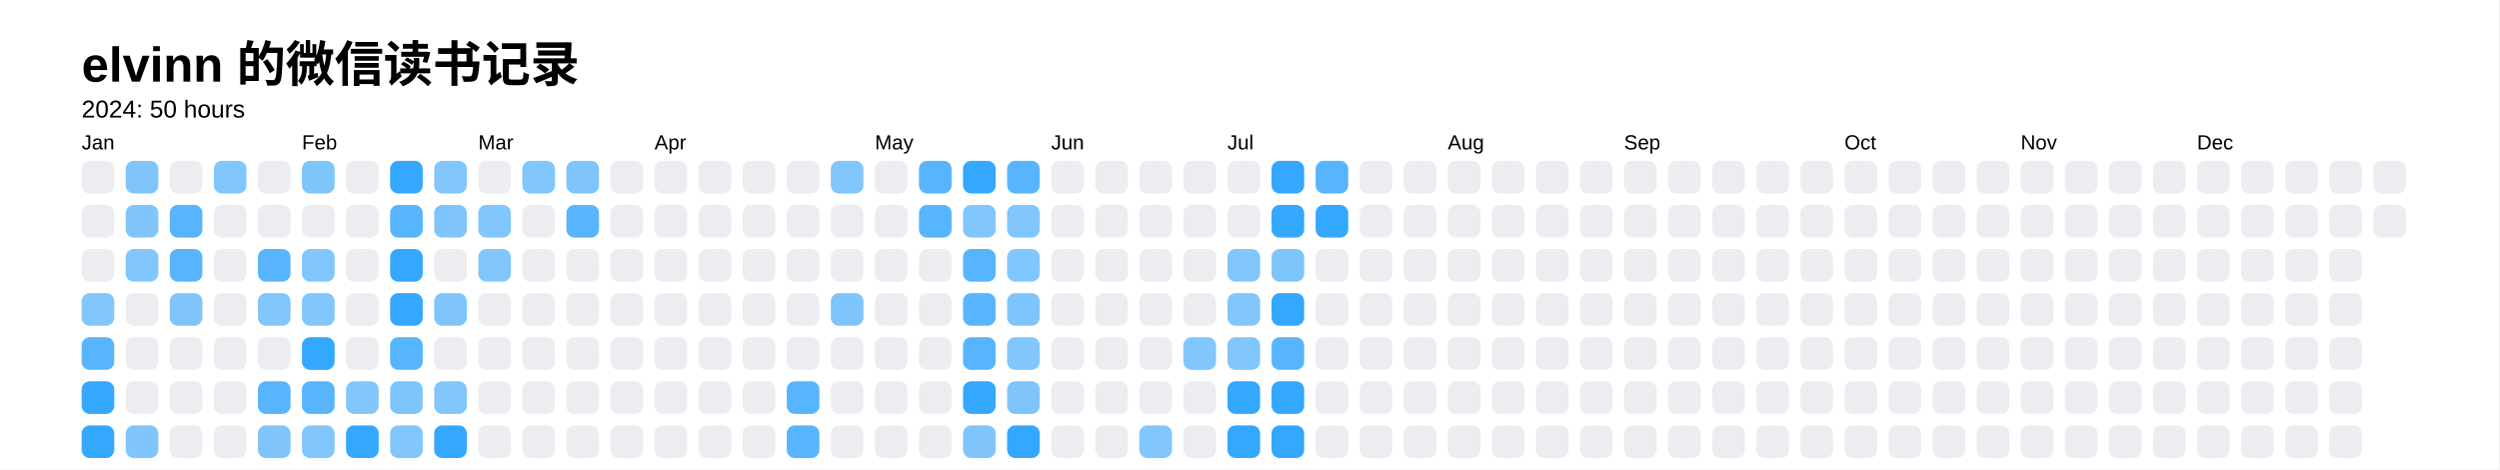
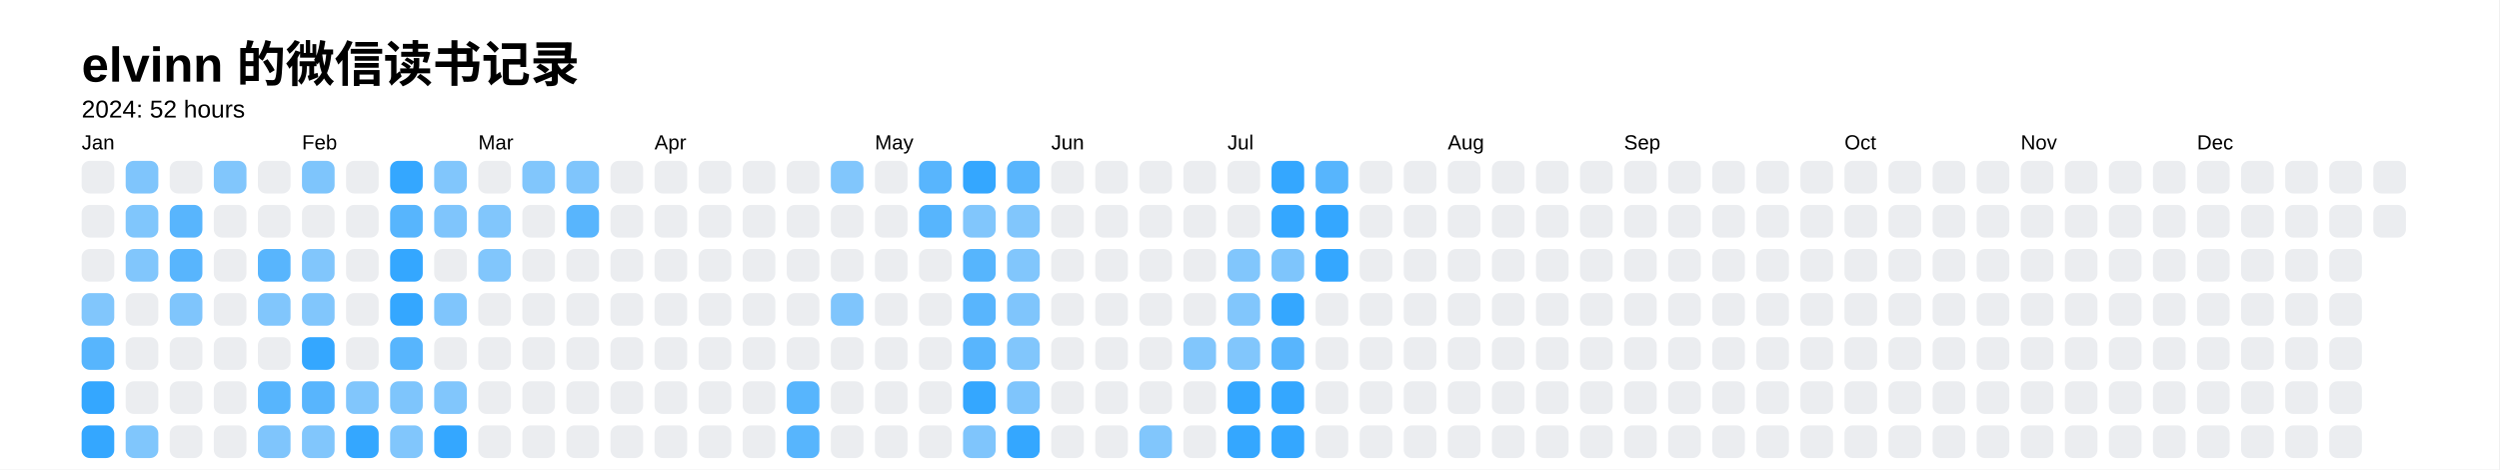
<svg xmlns="http://www.w3.org/2000/svg" baseProfile="full" height="57.5mm" version="1.1" viewBox="0,0,306.2,57.5" width="306.2mm">
  <defs />
  <rect fill="#FFFFFF" height="57.5" width="306.2" x="0" y="0" />
  <text fill="#000000" style="font-size:6px; font-family:Arial; font-weight:bold;" x="10" y="10">elvinn 的微信读书记录</text>
-   <text fill="#000000" style="font-size:3px; font-family:Arial;" x="10" y="14.4">2024: 50 hours</text>
+   <text fill="#000000" style="font-size:3px; font-family:Arial;" x="10" y="14.4">2024: 52 hours</text>
  <text fill="#000000" style="font-size:2.5px; font-family:Arial" x="10" y="18.3">Jan</text>
  <rect fill="#EBEDF0" height="4" rx="1" ry="1" width="4" x="10" y="19.7" />
  <rect fill="#EBEDF0" height="4" rx="1" ry="1" width="4" x="10" y="25.1" />
  <rect fill="#EBEDF0" height="4" rx="1" ry="1" width="4" x="10" y="30.5" />
  <rect fill="#81c6fc" height="4" rx="1" ry="1" width="4" x="10" y="35.9" />
  <rect fill="#57b5fd" height="4" rx="1" ry="1" width="4" x="10" y="41.3" />
  <rect fill="#34A7FF" height="4" rx="1" ry="1" width="4" x="10" y="46.7" />
  <rect fill="#34A7FF" height="4" rx="1" ry="1" width="4" x="10" y="52.1" />
  <rect fill="#7fc5fc" height="4" rx="1" ry="1" width="4" x="15.4" y="19.7" />
  <rect fill="#80c6fc" height="4" rx="1" ry="1" width="4" x="15.4" y="25.1" />
  <rect fill="#81c6fc" height="4" rx="1" ry="1" width="4" x="15.4" y="30.5" />
  <rect fill="#EBEDF0" height="4" rx="1" ry="1" width="4" x="15.4" y="35.9" />
  <rect fill="#EBEDF0" height="4" rx="1" ry="1" width="4" x="15.4" y="41.3" />
  <rect fill="#EBEDF0" height="4" rx="1" ry="1" width="4" x="15.4" y="46.7" />
  <rect fill="#80c6fc" height="4" rx="1" ry="1" width="4" x="15.4" y="52.1" />
  <rect fill="#EBEDF0" height="4" rx="1" ry="1" width="4" x="20.8" y="19.7" />
  <rect fill="#58b5fd" height="4" rx="1" ry="1" width="4" x="20.8" y="25.1" />
  <rect fill="#58b5fd" height="4" rx="1" ry="1" width="4" x="20.8" y="30.5" />
  <rect fill="#7fc5fc" height="4" rx="1" ry="1" width="4" x="20.8" y="35.9" />
  <rect fill="#EBEDF0" height="4" rx="1" ry="1" width="4" x="20.8" y="41.3" />
  <rect fill="#EBEDF0" height="4" rx="1" ry="1" width="4" x="20.8" y="46.7" />
  <rect fill="#EBEDF0" height="4" rx="1" ry="1" width="4" x="20.8" y="52.1" />
  <rect fill="#81c6fc" height="4" rx="1" ry="1" width="4" x="26.2" y="19.7" />
  <rect fill="#EBEDF0" height="4" rx="1" ry="1" width="4" x="26.2" y="25.1" />
  <rect fill="#EBEDF0" height="4" rx="1" ry="1" width="4" x="26.2" y="30.5" />
  <rect fill="#EBEDF0" height="4" rx="1" ry="1" width="4" x="26.2" y="35.9" />
  <rect fill="#EBEDF0" height="4" rx="1" ry="1" width="4" x="26.2" y="41.3" />
  <rect fill="#EBEDF0" height="4" rx="1" ry="1" width="4" x="26.2" y="46.7" />
  <rect fill="#EBEDF0" height="4" rx="1" ry="1" width="4" x="26.2" y="52.1" />
  <rect fill="#EBEDF0" height="4" rx="1" ry="1" width="4" x="31.6" y="19.7" />
  <rect fill="#EBEDF0" height="4" rx="1" ry="1" width="4" x="31.6" y="25.1" />
  <rect fill="#58b5fd" height="4" rx="1" ry="1" width="4" x="31.6" y="30.5" />
  <rect fill="#81c6fc" height="4" rx="1" ry="1" width="4" x="31.6" y="35.9" />
  <rect fill="#EBEDF0" height="4" rx="1" ry="1" width="4" x="31.6" y="41.3" />
  <rect fill="#57b5fd" height="4" rx="1" ry="1" width="4" x="31.6" y="46.7" />
  <rect fill="#7fc5fc" height="4" rx="1" ry="1" width="4" x="31.6" y="52.1" />
  <text fill="#000000" style="font-size:2.5px; font-family:Arial" x="37.0" y="18.3">Feb</text>
  <rect fill="#7ec5fc" height="4" rx="1" ry="1" width="4" x="37.0" y="19.7" />
  <rect fill="#EBEDF0" height="4" rx="1" ry="1" width="4" x="37.0" y="25.1" />
  <rect fill="#81c6fc" height="4" rx="1" ry="1" width="4" x="37.0" y="30.5" />
  <rect fill="#81c6fc" height="4" rx="1" ry="1" width="4" x="37.0" y="35.9" />
  <rect fill="#34A7FF" height="4" rx="1" ry="1" width="4" x="37.0" y="41.3" />
  <rect fill="#58b5fd" height="4" rx="1" ry="1" width="4" x="37.0" y="46.7" />
  <rect fill="#81c6fc" height="4" rx="1" ry="1" width="4" x="37.0" y="52.1" />
  <rect fill="#EBEDF0" height="4" rx="1" ry="1" width="4" x="42.4" y="19.7" />
  <rect fill="#EBEDF0" height="4" rx="1" ry="1" width="4" x="42.4" y="25.1" />
  <rect fill="#EBEDF0" height="4" rx="1" ry="1" width="4" x="42.4" y="30.5" />
  <rect fill="#EBEDF0" height="4" rx="1" ry="1" width="4" x="42.4" y="35.9" />
  <rect fill="#EBEDF0" height="4" rx="1" ry="1" width="4" x="42.4" y="41.3" />
  <rect fill="#81c6fc" height="4" rx="1" ry="1" width="4" x="42.4" y="46.7" />
  <rect fill="#34A7FF" height="4" rx="1" ry="1" width="4" x="42.4" y="52.1" />
  <rect fill="#34A7FF" height="4" rx="1" ry="1" width="4" x="47.8" y="19.7" />
  <rect fill="#57b5fd" height="4" rx="1" ry="1" width="4" x="47.8" y="25.1" />
  <rect fill="#34A7FF" height="4" rx="1" ry="1" width="4" x="47.8" y="30.5" />
  <rect fill="#34A7FF" height="4" rx="1" ry="1" width="4" x="47.8" y="35.9" />
  <rect fill="#57b5fd" height="4" rx="1" ry="1" width="4" x="47.8" y="41.3" />
  <rect fill="#7ec5fc" height="4" rx="1" ry="1" width="4" x="47.8" y="46.7" />
  <rect fill="#81c6fc" height="4" rx="1" ry="1" width="4" x="47.8" y="52.1" />
  <rect fill="#81c6fc" height="4" rx="1" ry="1" width="4" x="53.2" y="19.7" />
  <rect fill="#7fc5fc" height="4" rx="1" ry="1" width="4" x="53.2" y="25.1" />
  <rect fill="#EBEDF0" height="4" rx="1" ry="1" width="4" x="53.2" y="30.5" />
  <rect fill="#7fc5fc" height="4" rx="1" ry="1" width="4" x="53.2" y="35.9" />
  <rect fill="#EBEDF0" height="4" rx="1" ry="1" width="4" x="53.2" y="41.3" />
  <rect fill="#81c6fc" height="4" rx="1" ry="1" width="4" x="53.2" y="46.7" />
  <rect fill="#34A7FF" height="4" rx="1" ry="1" width="4" x="53.2" y="52.1" />
  <text fill="#000000" style="font-size:2.5px; font-family:Arial" x="58.6" y="18.3">Mar</text>
  <rect fill="#EBEDF0" height="4" rx="1" ry="1" width="4" x="58.6" y="19.7" />
  <rect fill="#81c6fc" height="4" rx="1" ry="1" width="4" x="58.6" y="25.1" />
  <rect fill="#81c6fc" height="4" rx="1" ry="1" width="4" x="58.6" y="30.5" />
  <rect fill="#EBEDF0" height="4" rx="1" ry="1" width="4" x="58.6" y="35.9" />
  <rect fill="#EBEDF0" height="4" rx="1" ry="1" width="4" x="58.6" y="41.3" />
  <rect fill="#EBEDF0" height="4" rx="1" ry="1" width="4" x="58.6" y="46.7" />
  <rect fill="#EBEDF0" height="4" rx="1" ry="1" width="4" x="58.6" y="52.1" />
  <rect fill="#81c6fc" height="4" rx="1" ry="1" width="4" x="64" y="19.7" />
  <rect fill="#EBEDF0" height="4" rx="1" ry="1" width="4" x="64" y="25.1" />
  <rect fill="#EBEDF0" height="4" rx="1" ry="1" width="4" x="64" y="30.5" />
  <rect fill="#EBEDF0" height="4" rx="1" ry="1" width="4" x="64" y="35.9" />
  <rect fill="#EBEDF0" height="4" rx="1" ry="1" width="4" x="64" y="41.3" />
  <rect fill="#EBEDF0" height="4" rx="1" ry="1" width="4" x="64" y="46.7" />
  <rect fill="#EBEDF0" height="4" rx="1" ry="1" width="4" x="64" y="52.1" />
  <rect fill="#7fc5fc" height="4" rx="1" ry="1" width="4" x="69.4" y="19.7" />
  <rect fill="#58b5fd" height="4" rx="1" ry="1" width="4" x="69.4" y="25.1" />
  <rect fill="#EBEDF0" height="4" rx="1" ry="1" width="4" x="69.4" y="30.5" />
  <rect fill="#EBEDF0" height="4" rx="1" ry="1" width="4" x="69.4" y="35.9" />
  <rect fill="#EBEDF0" height="4" rx="1" ry="1" width="4" x="69.4" y="41.3" />
  <rect fill="#EBEDF0" height="4" rx="1" ry="1" width="4" x="69.4" y="46.7" />
  <rect fill="#EBEDF0" height="4" rx="1" ry="1" width="4" x="69.4" y="52.1" />
  <rect fill="#EBEDF0" height="4" rx="1" ry="1" width="4" x="74.8" y="19.7" />
  <rect fill="#EBEDF0" height="4" rx="1" ry="1" width="4" x="74.8" y="25.1" />
  <rect fill="#EBEDF0" height="4" rx="1" ry="1" width="4" x="74.8" y="30.5" />
  <rect fill="#EBEDF0" height="4" rx="1" ry="1" width="4" x="74.8" y="35.9" />
  <rect fill="#EBEDF0" height="4" rx="1" ry="1" width="4" x="74.8" y="41.3" />
  <rect fill="#EBEDF0" height="4" rx="1" ry="1" width="4" x="74.8" y="46.7" />
  <rect fill="#EBEDF0" height="4" rx="1" ry="1" width="4" x="74.8" y="52.1" />
  <text fill="#000000" style="font-size:2.5px; font-family:Arial" x="80.2" y="18.3">Apr</text>
  <rect fill="#EBEDF0" height="4" rx="1" ry="1" width="4" x="80.2" y="19.7" />
  <rect fill="#EBEDF0" height="4" rx="1" ry="1" width="4" x="80.2" y="25.1" />
  <rect fill="#EBEDF0" height="4" rx="1" ry="1" width="4" x="80.2" y="30.5" />
  <rect fill="#EBEDF0" height="4" rx="1" ry="1" width="4" x="80.2" y="35.9" />
  <rect fill="#EBEDF0" height="4" rx="1" ry="1" width="4" x="80.2" y="41.3" />
  <rect fill="#EBEDF0" height="4" rx="1" ry="1" width="4" x="80.2" y="46.7" />
  <rect fill="#EBEDF0" height="4" rx="1" ry="1" width="4" x="80.2" y="52.1" />
  <rect fill="#EBEDF0" height="4" rx="1" ry="1" width="4" x="85.6" y="19.7" />
  <rect fill="#EBEDF0" height="4" rx="1" ry="1" width="4" x="85.6" y="25.1" />
  <rect fill="#EBEDF0" height="4" rx="1" ry="1" width="4" x="85.6" y="30.5" />
  <rect fill="#EBEDF0" height="4" rx="1" ry="1" width="4" x="85.6" y="35.9" />
  <rect fill="#EBEDF0" height="4" rx="1" ry="1" width="4" x="85.6" y="41.3" />
  <rect fill="#EBEDF0" height="4" rx="1" ry="1" width="4" x="85.6" y="46.7" />
  <rect fill="#EBEDF0" height="4" rx="1" ry="1" width="4" x="85.6" y="52.1" />
  <rect fill="#EBEDF0" height="4" rx="1" ry="1" width="4" x="91" y="19.7" />
  <rect fill="#EBEDF0" height="4" rx="1" ry="1" width="4" x="91" y="25.1" />
  <rect fill="#EBEDF0" height="4" rx="1" ry="1" width="4" x="91" y="30.5" />
  <rect fill="#EBEDF0" height="4" rx="1" ry="1" width="4" x="91" y="35.9" />
  <rect fill="#EBEDF0" height="4" rx="1" ry="1" width="4" x="91" y="41.3" />
  <rect fill="#EBEDF0" height="4" rx="1" ry="1" width="4" x="91" y="46.7" />
  <rect fill="#EBEDF0" height="4" rx="1" ry="1" width="4" x="91" y="52.1" />
  <rect fill="#EBEDF0" height="4" rx="1" ry="1" width="4" x="96.4" y="19.7" />
  <rect fill="#EBEDF0" height="4" rx="1" ry="1" width="4" x="96.4" y="25.1" />
  <rect fill="#EBEDF0" height="4" rx="1" ry="1" width="4" x="96.4" y="30.5" />
  <rect fill="#EBEDF0" height="4" rx="1" ry="1" width="4" x="96.4" y="35.9" />
  <rect fill="#EBEDF0" height="4" rx="1" ry="1" width="4" x="96.4" y="41.3" />
  <rect fill="#57b5fd" height="4" rx="1" ry="1" width="4" x="96.4" y="46.7" />
  <rect fill="#57b5fd" height="4" rx="1" ry="1" width="4" x="96.4" y="52.1" />
  <rect fill="#81c6fc" height="4" rx="1" ry="1" width="4" x="101.8" y="19.7" />
  <rect fill="#EBEDF0" height="4" rx="1" ry="1" width="4" x="101.8" y="25.1" />
  <rect fill="#EBEDF0" height="4" rx="1" ry="1" width="4" x="101.8" y="30.5" />
  <rect fill="#7fc5fc" height="4" rx="1" ry="1" width="4" x="101.8" y="35.9" />
  <rect fill="#EBEDF0" height="4" rx="1" ry="1" width="4" x="101.8" y="41.3" />
  <rect fill="#EBEDF0" height="4" rx="1" ry="1" width="4" x="101.8" y="46.7" />
  <rect fill="#EBEDF0" height="4" rx="1" ry="1" width="4" x="101.8" y="52.1" />
  <text fill="#000000" style="font-size:2.5px; font-family:Arial" x="107.2" y="18.3">May</text>
  <rect fill="#EBEDF0" height="4" rx="1" ry="1" width="4" x="107.2" y="19.7" />
  <rect fill="#EBEDF0" height="4" rx="1" ry="1" width="4" x="107.2" y="25.1" />
  <rect fill="#EBEDF0" height="4" rx="1" ry="1" width="4" x="107.2" y="30.5" />
  <rect fill="#EBEDF0" height="4" rx="1" ry="1" width="4" x="107.2" y="35.9" />
  <rect fill="#EBEDF0" height="4" rx="1" ry="1" width="4" x="107.2" y="41.3" />
  <rect fill="#EBEDF0" height="4" rx="1" ry="1" width="4" x="107.2" y="46.7" />
  <rect fill="#EBEDF0" height="4" rx="1" ry="1" width="4" x="107.2" y="52.1" />
  <rect fill="#58b5fd" height="4" rx="1" ry="1" width="4" x="112.6" y="19.7" />
  <rect fill="#57b5fd" height="4" rx="1" ry="1" width="4" x="112.6" y="25.1" />
  <rect fill="#EBEDF0" height="4" rx="1" ry="1" width="4" x="112.6" y="30.5" />
  <rect fill="#EBEDF0" height="4" rx="1" ry="1" width="4" x="112.6" y="35.9" />
  <rect fill="#EBEDF0" height="4" rx="1" ry="1" width="4" x="112.6" y="41.3" />
  <rect fill="#EBEDF0" height="4" rx="1" ry="1" width="4" x="112.6" y="46.7" />
  <rect fill="#EBEDF0" height="4" rx="1" ry="1" width="4" x="112.6" y="52.1" />
  <rect fill="#34A7FF" height="4" rx="1" ry="1" width="4" x="118" y="19.7" />
  <rect fill="#81c6fc" height="4" rx="1" ry="1" width="4" x="118" y="25.1" />
  <rect fill="#56b5fd" height="4" rx="1" ry="1" width="4" x="118" y="30.5" />
  <rect fill="#58b5fd" height="4" rx="1" ry="1" width="4" x="118" y="35.9" />
  <rect fill="#58b5fd" height="4" rx="1" ry="1" width="4" x="118" y="41.3" />
  <rect fill="#34A7FF" height="4" rx="1" ry="1" width="4" x="118" y="46.7" />
  <rect fill="#7fc5fc" height="4" rx="1" ry="1" width="4" x="118" y="52.1" />
  <rect fill="#58b5fd" height="4" rx="1" ry="1" width="4" x="123.4" y="19.7" />
  <rect fill="#81c6fc" height="4" rx="1" ry="1" width="4" x="123.4" y="25.1" />
  <rect fill="#81c6fc" height="4" rx="1" ry="1" width="4" x="123.4" y="30.5" />
  <rect fill="#7fc5fc" height="4" rx="1" ry="1" width="4" x="123.4" y="35.9" />
  <rect fill="#81c6fc" height="4" rx="1" ry="1" width="4" x="123.4" y="41.3" />
  <rect fill="#7fc5fc" height="4" rx="1" ry="1" width="4" x="123.4" y="46.7" />
  <rect fill="#34A7FF" height="4" rx="1" ry="1" width="4" x="123.4" y="52.1" />
  <text fill="#000000" style="font-size:2.5px; font-family:Arial" x="128.8" y="18.3">Jun</text>
  <rect fill="#EBEDF0" height="4" rx="1" ry="1" width="4" x="128.8" y="19.7" />
  <rect fill="#EBEDF0" height="4" rx="1" ry="1" width="4" x="128.8" y="25.1" />
  <rect fill="#EBEDF0" height="4" rx="1" ry="1" width="4" x="128.8" y="30.5" />
  <rect fill="#EBEDF0" height="4" rx="1" ry="1" width="4" x="128.8" y="35.9" />
  <rect fill="#EBEDF0" height="4" rx="1" ry="1" width="4" x="128.8" y="41.3" />
  <rect fill="#EBEDF0" height="4" rx="1" ry="1" width="4" x="128.8" y="46.7" />
  <rect fill="#EBEDF0" height="4" rx="1" ry="1" width="4" x="128.8" y="52.1" />
  <rect fill="#EBEDF0" height="4" rx="1" ry="1" width="4" x="134.2" y="19.7" />
  <rect fill="#EBEDF0" height="4" rx="1" ry="1" width="4" x="134.2" y="25.1" />
  <rect fill="#EBEDF0" height="4" rx="1" ry="1" width="4" x="134.2" y="30.5" />
  <rect fill="#EBEDF0" height="4" rx="1" ry="1" width="4" x="134.2" y="35.9" />
  <rect fill="#EBEDF0" height="4" rx="1" ry="1" width="4" x="134.2" y="41.3" />
  <rect fill="#EBEDF0" height="4" rx="1" ry="1" width="4" x="134.2" y="46.7" />
  <rect fill="#EBEDF0" height="4" rx="1" ry="1" width="4" x="134.2" y="52.1" />
  <rect fill="#EBEDF0" height="4" rx="1" ry="1" width="4" x="139.6" y="19.7" />
  <rect fill="#EBEDF0" height="4" rx="1" ry="1" width="4" x="139.6" y="25.1" />
  <rect fill="#EBEDF0" height="4" rx="1" ry="1" width="4" x="139.6" y="30.5" />
  <rect fill="#EBEDF0" height="4" rx="1" ry="1" width="4" x="139.6" y="35.9" />
  <rect fill="#EBEDF0" height="4" rx="1" ry="1" width="4" x="139.6" y="41.3" />
  <rect fill="#EBEDF0" height="4" rx="1" ry="1" width="4" x="139.6" y="46.7" />
  <rect fill="#81c6fc" height="4" rx="1" ry="1" width="4" x="139.6" y="52.1" />
  <rect fill="#EBEDF0" height="4" rx="1" ry="1" width="4" x="145" y="19.7" />
  <rect fill="#EBEDF0" height="4" rx="1" ry="1" width="4" x="145" y="25.1" />
  <rect fill="#EBEDF0" height="4" rx="1" ry="1" width="4" x="145" y="30.5" />
  <rect fill="#EBEDF0" height="4" rx="1" ry="1" width="4" x="145" y="35.9" />
  <rect fill="#81c6fc" height="4" rx="1" ry="1" width="4" x="145" y="41.3" />
  <rect fill="#EBEDF0" height="4" rx="1" ry="1" width="4" x="145" y="46.7" />
  <rect fill="#EBEDF0" height="4" rx="1" ry="1" width="4" x="145" y="52.1" />
  <text fill="#000000" style="font-size:2.5px; font-family:Arial" x="150.4" y="18.3">Jul</text>
  <rect fill="#EBEDF0" height="4" rx="1" ry="1" width="4" x="150.4" y="19.7" />
  <rect fill="#EBEDF0" height="4" rx="1" ry="1" width="4" x="150.4" y="25.1" />
  <rect fill="#81c6fc" height="4" rx="1" ry="1" width="4" x="150.4" y="30.5" />
  <rect fill="#81c6fc" height="4" rx="1" ry="1" width="4" x="150.4" y="35.9" />
  <rect fill="#81c6fc" height="4" rx="1" ry="1" width="4" x="150.4" y="41.3" />
  <rect fill="#34A7FF" height="4" rx="1" ry="1" width="4" x="150.4" y="46.7" />
  <rect fill="#34A7FF" height="4" rx="1" ry="1" width="4" x="150.4" y="52.1" />
  <rect fill="#34A7FF" height="4" rx="1" ry="1" width="4" x="155.8" y="19.7" />
  <rect fill="#34A7FF" height="4" rx="1" ry="1" width="4" x="155.8" y="25.1" />
  <rect fill="#7ec5fc" height="4" rx="1" ry="1" width="4" x="155.8" y="30.5" />
  <rect fill="#34A7FF" height="4" rx="1" ry="1" width="4" x="155.8" y="35.9" />
  <rect fill="#58b5fd" height="4" rx="1" ry="1" width="4" x="155.8" y="41.3" />
  <rect fill="#34A7FF" height="4" rx="1" ry="1" width="4" x="155.8" y="46.7" />
  <rect fill="#34A7FF" height="4" rx="1" ry="1" width="4" x="155.8" y="52.1" />
  <rect fill="#57b5fd" height="4" rx="1" ry="1" width="4" x="161.2" y="19.7" />
  <rect fill="#34A7FF" height="4" rx="1" ry="1" width="4" x="161.2" y="25.1" />
-   <rect fill="#EBEDF0" height="4" rx="1" ry="1" width="4" x="161.2" y="30.5" />
+   <rect fill="#34A7FF" height="4" rx="1" ry="1" width="4" x="161.2" y="30.5" />
  <rect fill="#EBEDF0" height="4" rx="1" ry="1" width="4" x="161.2" y="35.9" />
  <rect fill="#EBEDF0" height="4" rx="1" ry="1" width="4" x="161.2" y="41.3" />
  <rect fill="#EBEDF0" height="4" rx="1" ry="1" width="4" x="161.2" y="46.7" />
  <rect fill="#EBEDF0" height="4" rx="1" ry="1" width="4" x="161.2" y="52.1" />
  <rect fill="#EBEDF0" height="4" rx="1" ry="1" width="4" x="166.6" y="19.7" />
  <rect fill="#EBEDF0" height="4" rx="1" ry="1" width="4" x="166.6" y="25.1" />
  <rect fill="#EBEDF0" height="4" rx="1" ry="1" width="4" x="166.6" y="30.5" />
  <rect fill="#EBEDF0" height="4" rx="1" ry="1" width="4" x="166.6" y="35.9" />
  <rect fill="#EBEDF0" height="4" rx="1" ry="1" width="4" x="166.6" y="41.3" />
  <rect fill="#EBEDF0" height="4" rx="1" ry="1" width="4" x="166.6" y="46.7" />
  <rect fill="#EBEDF0" height="4" rx="1" ry="1" width="4" x="166.6" y="52.1" />
  <rect fill="#EBEDF0" height="4" rx="1" ry="1" width="4" x="172" y="19.7" />
  <rect fill="#EBEDF0" height="4" rx="1" ry="1" width="4" x="172" y="25.1" />
  <rect fill="#EBEDF0" height="4" rx="1" ry="1" width="4" x="172" y="30.5" />
  <rect fill="#EBEDF0" height="4" rx="1" ry="1" width="4" x="172" y="35.9" />
  <rect fill="#EBEDF0" height="4" rx="1" ry="1" width="4" x="172" y="41.3" />
  <rect fill="#EBEDF0" height="4" rx="1" ry="1" width="4" x="172" y="46.7" />
  <rect fill="#EBEDF0" height="4" rx="1" ry="1" width="4" x="172" y="52.1" />
  <text fill="#000000" style="font-size:2.5px; font-family:Arial" x="177.4" y="18.3">Aug</text>
  <rect fill="#EBEDF0" height="4" rx="1" ry="1" width="4" x="177.4" y="19.7" />
  <rect fill="#EBEDF0" height="4" rx="1" ry="1" width="4" x="177.4" y="25.1" />
  <rect fill="#EBEDF0" height="4" rx="1" ry="1" width="4" x="177.4" y="30.5" />
  <rect fill="#EBEDF0" height="4" rx="1" ry="1" width="4" x="177.4" y="35.9" />
  <rect fill="#EBEDF0" height="4" rx="1" ry="1" width="4" x="177.4" y="41.3" />
  <rect fill="#EBEDF0" height="4" rx="1" ry="1" width="4" x="177.4" y="46.7" />
  <rect fill="#EBEDF0" height="4" rx="1" ry="1" width="4" x="177.4" y="52.1" />
  <rect fill="#EBEDF0" height="4" rx="1" ry="1" width="4" x="182.8" y="19.7" />
  <rect fill="#EBEDF0" height="4" rx="1" ry="1" width="4" x="182.8" y="25.1" />
  <rect fill="#EBEDF0" height="4" rx="1" ry="1" width="4" x="182.8" y="30.5" />
  <rect fill="#EBEDF0" height="4" rx="1" ry="1" width="4" x="182.8" y="35.9" />
  <rect fill="#EBEDF0" height="4" rx="1" ry="1" width="4" x="182.8" y="41.3" />
  <rect fill="#EBEDF0" height="4" rx="1" ry="1" width="4" x="182.8" y="46.7" />
  <rect fill="#EBEDF0" height="4" rx="1" ry="1" width="4" x="182.8" y="52.1" />
  <rect fill="#EBEDF0" height="4" rx="1" ry="1" width="4" x="188.2" y="19.7" />
  <rect fill="#EBEDF0" height="4" rx="1" ry="1" width="4" x="188.2" y="25.1" />
  <rect fill="#EBEDF0" height="4" rx="1" ry="1" width="4" x="188.2" y="30.5" />
  <rect fill="#EBEDF0" height="4" rx="1" ry="1" width="4" x="188.2" y="35.9" />
  <rect fill="#EBEDF0" height="4" rx="1" ry="1" width="4" x="188.2" y="41.3" />
  <rect fill="#EBEDF0" height="4" rx="1" ry="1" width="4" x="188.2" y="46.7" />
  <rect fill="#EBEDF0" height="4" rx="1" ry="1" width="4" x="188.2" y="52.1" />
  <rect fill="#EBEDF0" height="4" rx="1" ry="1" width="4" x="193.6" y="19.7" />
  <rect fill="#EBEDF0" height="4" rx="1" ry="1" width="4" x="193.6" y="25.1" />
  <rect fill="#EBEDF0" height="4" rx="1" ry="1" width="4" x="193.6" y="30.5" />
  <rect fill="#EBEDF0" height="4" rx="1" ry="1" width="4" x="193.6" y="35.9" />
  <rect fill="#EBEDF0" height="4" rx="1" ry="1" width="4" x="193.6" y="41.3" />
  <rect fill="#EBEDF0" height="4" rx="1" ry="1" width="4" x="193.6" y="46.7" />
  <rect fill="#EBEDF0" height="4" rx="1" ry="1" width="4" x="193.6" y="52.1" />
  <text fill="#000000" style="font-size:2.5px; font-family:Arial" x="199" y="18.3">Sep</text>
  <rect fill="#EBEDF0" height="4" rx="1" ry="1" width="4" x="199" y="19.7" />
  <rect fill="#EBEDF0" height="4" rx="1" ry="1" width="4" x="199" y="25.1" />
  <rect fill="#EBEDF0" height="4" rx="1" ry="1" width="4" x="199" y="30.5" />
  <rect fill="#EBEDF0" height="4" rx="1" ry="1" width="4" x="199" y="35.9" />
  <rect fill="#EBEDF0" height="4" rx="1" ry="1" width="4" x="199" y="41.3" />
  <rect fill="#EBEDF0" height="4" rx="1" ry="1" width="4" x="199" y="46.7" />
  <rect fill="#EBEDF0" height="4" rx="1" ry="1" width="4" x="199" y="52.1" />
  <rect fill="#EBEDF0" height="4" rx="1" ry="1" width="4" x="204.4" y="19.7" />
  <rect fill="#EBEDF0" height="4" rx="1" ry="1" width="4" x="204.4" y="25.1" />
  <rect fill="#EBEDF0" height="4" rx="1" ry="1" width="4" x="204.4" y="30.5" />
  <rect fill="#EBEDF0" height="4" rx="1" ry="1" width="4" x="204.4" y="35.9" />
  <rect fill="#EBEDF0" height="4" rx="1" ry="1" width="4" x="204.4" y="41.3" />
  <rect fill="#EBEDF0" height="4" rx="1" ry="1" width="4" x="204.4" y="46.7" />
  <rect fill="#EBEDF0" height="4" rx="1" ry="1" width="4" x="204.4" y="52.1" />
  <rect fill="#EBEDF0" height="4" rx="1" ry="1" width="4" x="209.8" y="19.7" />
  <rect fill="#EBEDF0" height="4" rx="1" ry="1" width="4" x="209.8" y="25.1" />
  <rect fill="#EBEDF0" height="4" rx="1" ry="1" width="4" x="209.8" y="30.5" />
  <rect fill="#EBEDF0" height="4" rx="1" ry="1" width="4" x="209.8" y="35.9" />
  <rect fill="#EBEDF0" height="4" rx="1" ry="1" width="4" x="209.8" y="41.3" />
  <rect fill="#EBEDF0" height="4" rx="1" ry="1" width="4" x="209.8" y="46.7" />
  <rect fill="#EBEDF0" height="4" rx="1" ry="1" width="4" x="209.8" y="52.1" />
  <rect fill="#EBEDF0" height="4" rx="1" ry="1" width="4" x="215.2" y="19.7" />
  <rect fill="#EBEDF0" height="4" rx="1" ry="1" width="4" x="215.2" y="25.1" />
  <rect fill="#EBEDF0" height="4" rx="1" ry="1" width="4" x="215.2" y="30.5" />
  <rect fill="#EBEDF0" height="4" rx="1" ry="1" width="4" x="215.2" y="35.9" />
  <rect fill="#EBEDF0" height="4" rx="1" ry="1" width="4" x="215.2" y="41.3" />
  <rect fill="#EBEDF0" height="4" rx="1" ry="1" width="4" x="215.2" y="46.7" />
  <rect fill="#EBEDF0" height="4" rx="1" ry="1" width="4" x="215.2" y="52.1" />
  <rect fill="#EBEDF0" height="4" rx="1" ry="1" width="4" x="220.6" y="19.7" />
  <rect fill="#EBEDF0" height="4" rx="1" ry="1" width="4" x="220.6" y="25.1" />
  <rect fill="#EBEDF0" height="4" rx="1" ry="1" width="4" x="220.6" y="30.5" />
  <rect fill="#EBEDF0" height="4" rx="1" ry="1" width="4" x="220.6" y="35.9" />
  <rect fill="#EBEDF0" height="4" rx="1" ry="1" width="4" x="220.6" y="41.3" />
  <rect fill="#EBEDF0" height="4" rx="1" ry="1" width="4" x="220.6" y="46.7" />
  <rect fill="#EBEDF0" height="4" rx="1" ry="1" width="4" x="220.6" y="52.1" />
  <text fill="#000000" style="font-size:2.5px; font-family:Arial" x="226" y="18.3">Oct</text>
  <rect fill="#EBEDF0" height="4" rx="1" ry="1" width="4" x="226" y="19.7" />
  <rect fill="#EBEDF0" height="4" rx="1" ry="1" width="4" x="226" y="25.1" />
  <rect fill="#EBEDF0" height="4" rx="1" ry="1" width="4" x="226" y="30.5" />
  <rect fill="#EBEDF0" height="4" rx="1" ry="1" width="4" x="226" y="35.9" />
  <rect fill="#EBEDF0" height="4" rx="1" ry="1" width="4" x="226" y="41.3" />
  <rect fill="#EBEDF0" height="4" rx="1" ry="1" width="4" x="226" y="46.7" />
  <rect fill="#EBEDF0" height="4" rx="1" ry="1" width="4" x="226" y="52.1" />
  <rect fill="#EBEDF0" height="4" rx="1" ry="1" width="4" x="231.4" y="19.7" />
  <rect fill="#EBEDF0" height="4" rx="1" ry="1" width="4" x="231.4" y="25.1" />
  <rect fill="#EBEDF0" height="4" rx="1" ry="1" width="4" x="231.4" y="30.5" />
  <rect fill="#EBEDF0" height="4" rx="1" ry="1" width="4" x="231.4" y="35.9" />
  <rect fill="#EBEDF0" height="4" rx="1" ry="1" width="4" x="231.4" y="41.3" />
  <rect fill="#EBEDF0" height="4" rx="1" ry="1" width="4" x="231.4" y="46.7" />
  <rect fill="#EBEDF0" height="4" rx="1" ry="1" width="4" x="231.4" y="52.1" />
  <rect fill="#EBEDF0" height="4" rx="1" ry="1" width="4" x="236.8" y="19.7" />
  <rect fill="#EBEDF0" height="4" rx="1" ry="1" width="4" x="236.8" y="25.1" />
  <rect fill="#EBEDF0" height="4" rx="1" ry="1" width="4" x="236.8" y="30.5" />
  <rect fill="#EBEDF0" height="4" rx="1" ry="1" width="4" x="236.8" y="35.9" />
  <rect fill="#EBEDF0" height="4" rx="1" ry="1" width="4" x="236.8" y="41.3" />
  <rect fill="#EBEDF0" height="4" rx="1" ry="1" width="4" x="236.8" y="46.7" />
  <rect fill="#EBEDF0" height="4" rx="1" ry="1" width="4" x="236.8" y="52.1" />
  <rect fill="#EBEDF0" height="4" rx="1" ry="1" width="4" x="242.2" y="19.7" />
  <rect fill="#EBEDF0" height="4" rx="1" ry="1" width="4" x="242.2" y="25.1" />
  <rect fill="#EBEDF0" height="4" rx="1" ry="1" width="4" x="242.2" y="30.5" />
  <rect fill="#EBEDF0" height="4" rx="1" ry="1" width="4" x="242.2" y="35.9" />
  <rect fill="#EBEDF0" height="4" rx="1" ry="1" width="4" x="242.2" y="41.3" />
  <rect fill="#EBEDF0" height="4" rx="1" ry="1" width="4" x="242.2" y="46.7" />
  <rect fill="#EBEDF0" height="4" rx="1" ry="1" width="4" x="242.2" y="52.1" />
  <text fill="#000000" style="font-size:2.5px; font-family:Arial" x="247.6" y="18.3">Nov</text>
  <rect fill="#EBEDF0" height="4" rx="1" ry="1" width="4" x="247.6" y="19.7" />
  <rect fill="#EBEDF0" height="4" rx="1" ry="1" width="4" x="247.6" y="25.1" />
  <rect fill="#EBEDF0" height="4" rx="1" ry="1" width="4" x="247.6" y="30.5" />
  <rect fill="#EBEDF0" height="4" rx="1" ry="1" width="4" x="247.6" y="35.9" />
  <rect fill="#EBEDF0" height="4" rx="1" ry="1" width="4" x="247.6" y="41.3" />
  <rect fill="#EBEDF0" height="4" rx="1" ry="1" width="4" x="247.6" y="46.7" />
  <rect fill="#EBEDF0" height="4" rx="1" ry="1" width="4" x="247.6" y="52.1" />
  <rect fill="#EBEDF0" height="4" rx="1" ry="1" width="4" x="253" y="19.7" />
  <rect fill="#EBEDF0" height="4" rx="1" ry="1" width="4" x="253" y="25.1" />
  <rect fill="#EBEDF0" height="4" rx="1" ry="1" width="4" x="253" y="30.5" />
  <rect fill="#EBEDF0" height="4" rx="1" ry="1" width="4" x="253" y="35.9" />
  <rect fill="#EBEDF0" height="4" rx="1" ry="1" width="4" x="253" y="41.3" />
  <rect fill="#EBEDF0" height="4" rx="1" ry="1" width="4" x="253" y="46.7" />
  <rect fill="#EBEDF0" height="4" rx="1" ry="1" width="4" x="253" y="52.1" />
  <rect fill="#EBEDF0" height="4" rx="1" ry="1" width="4" x="258.4" y="19.7" />
  <rect fill="#EBEDF0" height="4" rx="1" ry="1" width="4" x="258.4" y="25.1" />
  <rect fill="#EBEDF0" height="4" rx="1" ry="1" width="4" x="258.4" y="30.5" />
  <rect fill="#EBEDF0" height="4" rx="1" ry="1" width="4" x="258.4" y="35.9" />
  <rect fill="#EBEDF0" height="4" rx="1" ry="1" width="4" x="258.4" y="41.3" />
  <rect fill="#EBEDF0" height="4" rx="1" ry="1" width="4" x="258.4" y="46.7" />
  <rect fill="#EBEDF0" height="4" rx="1" ry="1" width="4" x="258.4" y="52.1" />
  <rect fill="#EBEDF0" height="4" rx="1" ry="1" width="4" x="263.8" y="19.7" />
  <rect fill="#EBEDF0" height="4" rx="1" ry="1" width="4" x="263.8" y="25.1" />
  <rect fill="#EBEDF0" height="4" rx="1" ry="1" width="4" x="263.8" y="30.5" />
  <rect fill="#EBEDF0" height="4" rx="1" ry="1" width="4" x="263.8" y="35.9" />
  <rect fill="#EBEDF0" height="4" rx="1" ry="1" width="4" x="263.8" y="41.3" />
  <rect fill="#EBEDF0" height="4" rx="1" ry="1" width="4" x="263.8" y="46.7" />
  <rect fill="#EBEDF0" height="4" rx="1" ry="1" width="4" x="263.8" y="52.1" />
  <text fill="#000000" style="font-size:2.5px; font-family:Arial" x="269.2" y="18.3">Dec</text>
  <rect fill="#EBEDF0" height="4" rx="1" ry="1" width="4" x="269.2" y="19.7" />
  <rect fill="#EBEDF0" height="4" rx="1" ry="1" width="4" x="269.2" y="25.1" />
  <rect fill="#EBEDF0" height="4" rx="1" ry="1" width="4" x="269.2" y="30.5" />
  <rect fill="#EBEDF0" height="4" rx="1" ry="1" width="4" x="269.2" y="35.9" />
  <rect fill="#EBEDF0" height="4" rx="1" ry="1" width="4" x="269.2" y="41.3" />
  <rect fill="#EBEDF0" height="4" rx="1" ry="1" width="4" x="269.2" y="46.7" />
  <rect fill="#EBEDF0" height="4" rx="1" ry="1" width="4" x="269.2" y="52.1" />
  <rect fill="#EBEDF0" height="4" rx="1" ry="1" width="4" x="274.6" y="19.7" />
  <rect fill="#EBEDF0" height="4" rx="1" ry="1" width="4" x="274.6" y="25.1" />
  <rect fill="#EBEDF0" height="4" rx="1" ry="1" width="4" x="274.6" y="30.5" />
  <rect fill="#EBEDF0" height="4" rx="1" ry="1" width="4" x="274.6" y="35.9" />
  <rect fill="#EBEDF0" height="4" rx="1" ry="1" width="4" x="274.6" y="41.3" />
  <rect fill="#EBEDF0" height="4" rx="1" ry="1" width="4" x="274.6" y="46.7" />
  <rect fill="#EBEDF0" height="4" rx="1" ry="1" width="4" x="274.6" y="52.1" />
  <rect fill="#EBEDF0" height="4" rx="1" ry="1" width="4" x="280" y="19.7" />
  <rect fill="#EBEDF0" height="4" rx="1" ry="1" width="4" x="280" y="25.1" />
  <rect fill="#EBEDF0" height="4" rx="1" ry="1" width="4" x="280" y="30.5" />
  <rect fill="#EBEDF0" height="4" rx="1" ry="1" width="4" x="280" y="35.9" />
  <rect fill="#EBEDF0" height="4" rx="1" ry="1" width="4" x="280" y="41.3" />
  <rect fill="#EBEDF0" height="4" rx="1" ry="1" width="4" x="280" y="46.7" />
  <rect fill="#EBEDF0" height="4" rx="1" ry="1" width="4" x="280" y="52.1" />
  <rect fill="#EBEDF0" height="4" rx="1" ry="1" width="4" x="285.4" y="19.7" />
  <rect fill="#EBEDF0" height="4" rx="1" ry="1" width="4" x="285.4" y="25.1" />
  <rect fill="#EBEDF0" height="4" rx="1" ry="1" width="4" x="285.4" y="30.5" />
  <rect fill="#EBEDF0" height="4" rx="1" ry="1" width="4" x="285.4" y="35.9" />
  <rect fill="#EBEDF0" height="4" rx="1" ry="1" width="4" x="285.4" y="41.3" />
  <rect fill="#EBEDF0" height="4" rx="1" ry="1" width="4" x="285.4" y="46.7" />
  <rect fill="#EBEDF0" height="4" rx="1" ry="1" width="4" x="285.4" y="52.1" />
  <rect fill="#EBEDF0" height="4" rx="1" ry="1" width="4" x="290.8" y="19.7" />
  <rect fill="#EBEDF0" height="4" rx="1" ry="1" width="4" x="290.8" y="25.1" />
</svg>
